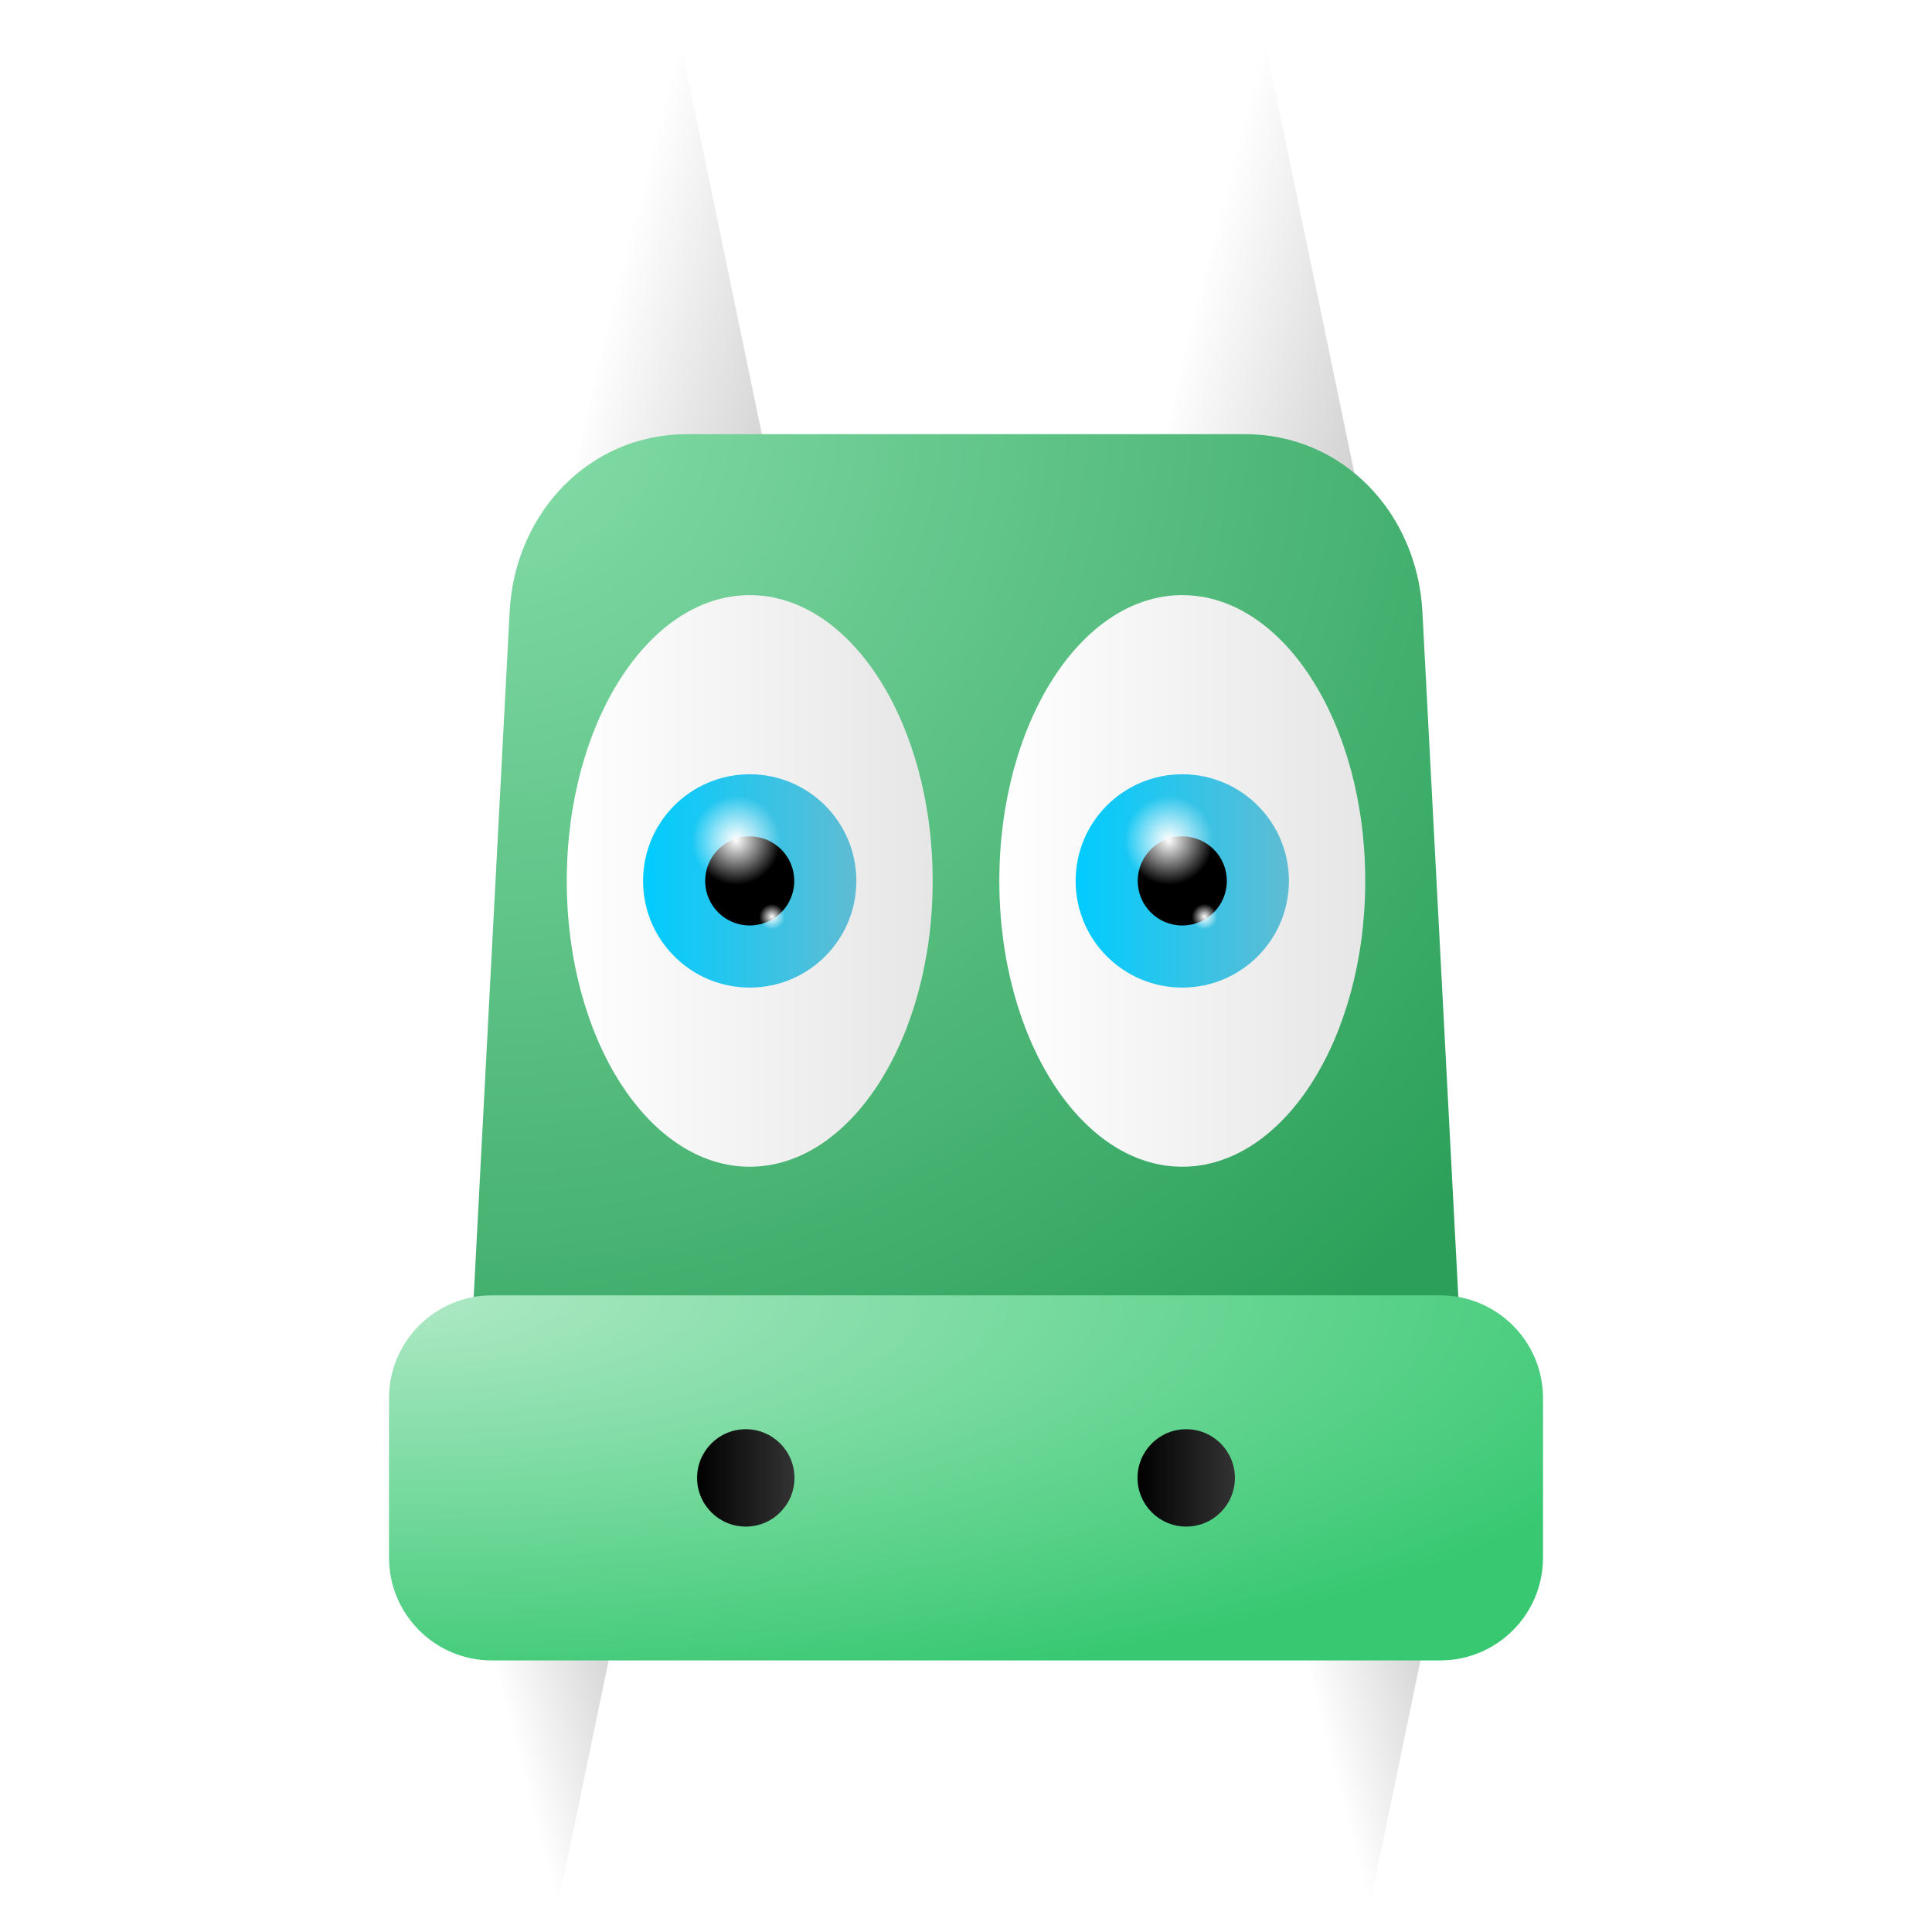
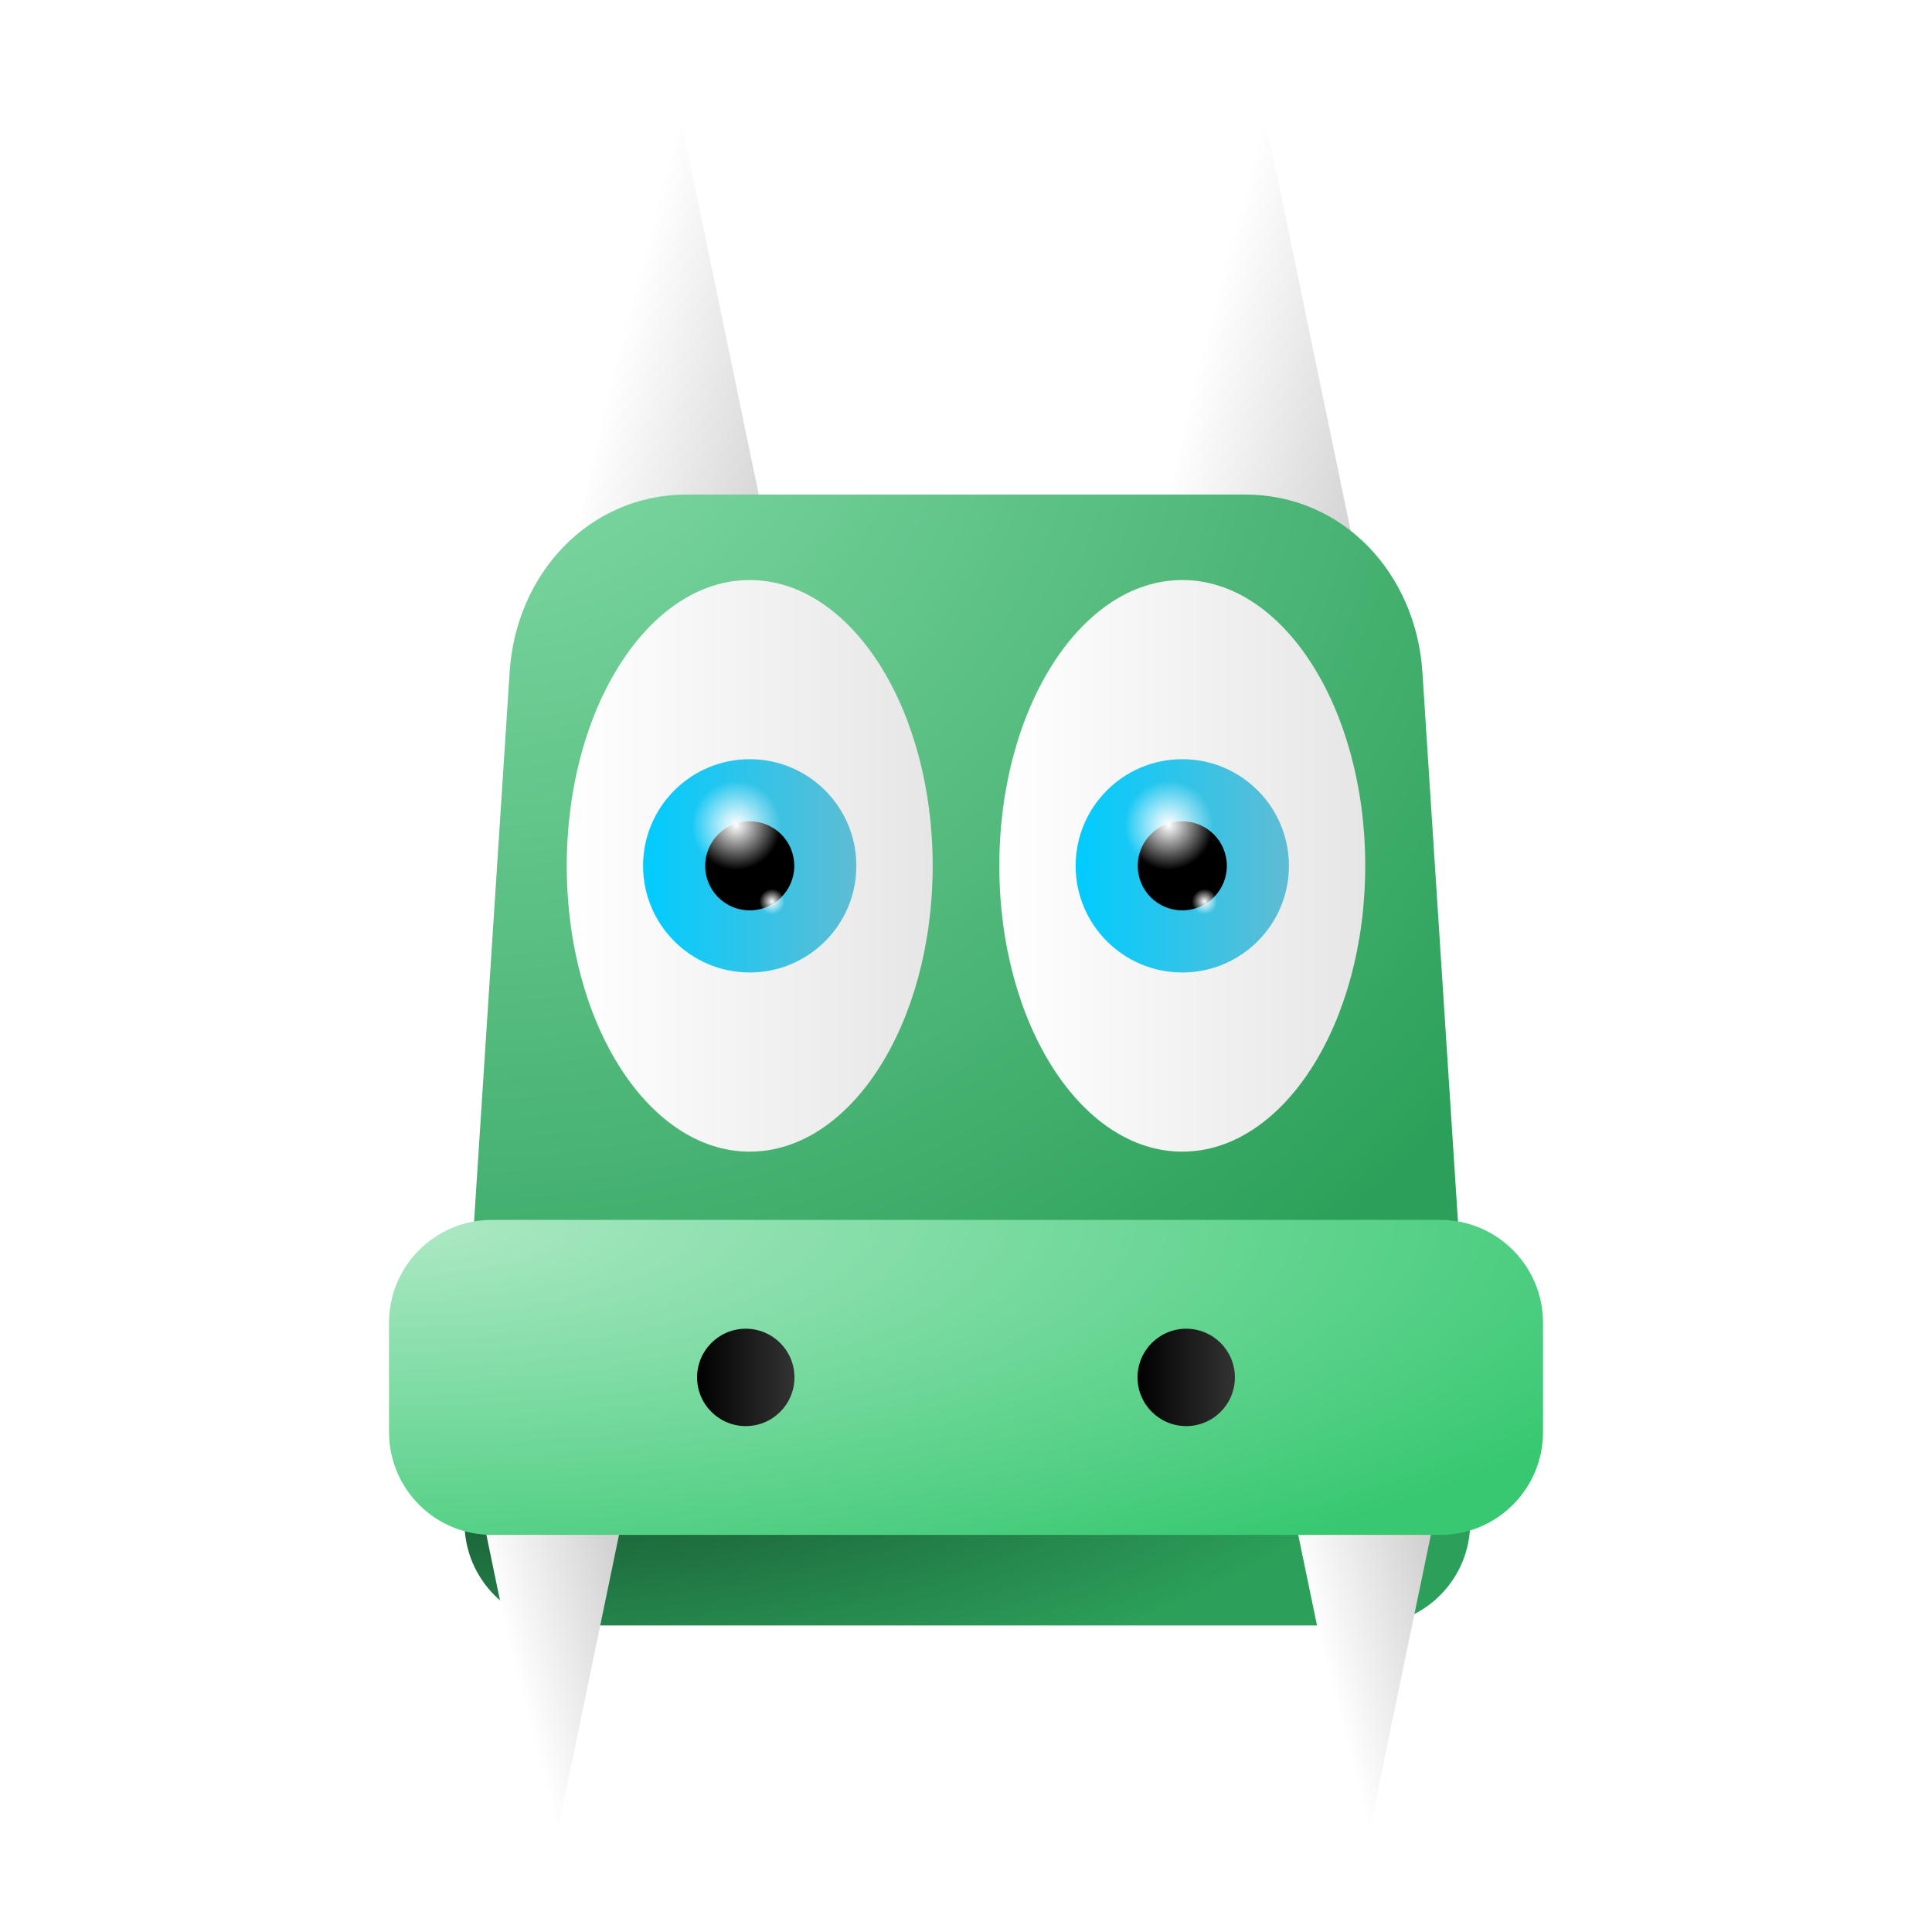
<svg xmlns="http://www.w3.org/2000/svg" xmlns:xlink="http://www.w3.org/1999/xlink" width="256" height="256" viewBox="0 0 67.733 67.733" version="1.1" id="svg96754">
  <defs id="defs96751">
+     <linearGradient id="linearGradient323">
+       <stop style="stop-color:#0b2817;stop-opacity:1" offset="0" id="stop319" />
+       <stop style="stop-color:#2ca05a;stop-opacity:1" offset="1" id="stop321" />
+     </linearGradient>
    <linearGradient id="linearGradient349">
      <stop style="stop-color:#ffffff;stop-opacity:1;" offset="0" id="stop345" />
      <stop style="stop-color:#cccccc;stop-opacity:1" offset="1" id="stop347" />
    </linearGradient>
    <linearGradient id="linearGradient103883">
      <stop style="stop-color:#ffffff;stop-opacity:1;" offset="0" id="stop103879" />
      <stop style="stop-color:#ffffff;stop-opacity:0;" offset="1" id="stop103881" />
    </linearGradient>
    <linearGradient id="linearGradient103691">
      <stop style="stop-color:#ffffff;stop-opacity:1;" offset="0" id="stop103687" />
      <stop style="stop-color:#ffffff;stop-opacity:0;" offset="1" id="stop103689" />
    </linearGradient>
    <linearGradient id="linearGradient103465">
      <stop style="stop-color:#ffffff;stop-opacity:1;" offset="0" id="stop103461" />
      <stop style="stop-color:#e6e6e6;stop-opacity:1" offset="1" id="stop103463" />
    </linearGradient>
    <linearGradient id="linearGradient103393">
      <stop style="stop-color:#ffffff;stop-opacity:1;" offset="0" id="stop103389" />
      <stop style="stop-color:#e6e6e6;stop-opacity:1" offset="1" id="stop103391" />
    </linearGradient>
    <linearGradient id="linearGradient103193">
      <stop style="stop-color:#00ccff;stop-opacity:1;" offset="0" id="stop103189" />
      <stop style="stop-color:#5fbcd3;stop-opacity:1" offset="1" id="stop103191" />
    </linearGradient>
    <linearGradient id="linearGradient103185">
      <stop style="stop-color:#00ccff;stop-opacity:1;" offset="0" id="stop103181" />
      <stop style="stop-color:#5fbcd3;stop-opacity:1" offset="1" id="stop103183" />
    </linearGradient>
    <linearGradient id="linearGradient102746">
      <stop style="stop-color:#000000;stop-opacity:1;" offset="0" id="stop102742" />
      <stop style="stop-color:#333333;stop-opacity:1" offset="1" id="stop102744" />
    </linearGradient>
    <linearGradient id="linearGradient102608">
      <stop style="stop-color:#000000;stop-opacity:1;" offset="0" id="stop102604" />
      <stop style="stop-color:#333333;stop-opacity:1" offset="1" id="stop102606" />
    </linearGradient>
    <linearGradient id="linearGradient101640">
      <stop style="stop-color:#87deaa;stop-opacity:1" offset="0" id="stop101636" />
      <stop style="stop-color:#2ca05a;stop-opacity:1" offset="1" id="stop101638" />
    </linearGradient>
    <linearGradient id="linearGradient101120">
      <stop style="stop-color:#afe9c6;stop-opacity:1" offset="0" id="stop101116" />
      <stop style="stop-color:#37c871;stop-opacity:1" offset="1" id="stop101118" />
    </linearGradient>
-     <radialGradient xlink:href="#linearGradient101120" id="radialGradient101122" cx="8.911" cy="30.077" fx="8.911" fy="30.077" r="24.956" gradientTransform="matrix(1.952933,0,0,0.5918823,-3.76418,27.61195)" gradientUnits="userSpaceOnUse" />
-     <radialGradient xlink:href="#linearGradient101640" id="radialGradient101642" cx="10.295" cy="4.966" fx="10.295" fy="4.966" r="23.667" gradientTransform="matrix(1.912219,0,0,1.786848,-3.066263,5.350783)" gradientUnits="userSpaceOnUse" />
-     <linearGradient xlink:href="#linearGradient102608" id="linearGradient102676" x1="22.236" y1="55.033" x2="26.447" y2="55.033" gradientUnits="userSpaceOnUse" gradientTransform="matrix(0.8105802,0,0,0.8105802,6.415017,7.204284)" />
-     <linearGradient xlink:href="#linearGradient102746" id="linearGradient102748" x1="41.286" y1="55.033" x2="45.497" y2="55.033" gradientUnits="userSpaceOnUse" gradientTransform="matrix(0.8105802,0,0,0.8105802,6.415017,7.204284)" />
-     <linearGradient xlink:href="#linearGradient103185" id="linearGradient103187" x1="17.518" y1="25.151" x2="25.872" y2="25.151" gradientUnits="userSpaceOnUse" gradientTransform="matrix(0.8952655,0,0,0.8952655,6.861077,8.367242)" />
-     <linearGradient xlink:href="#linearGradient103193" id="linearGradient103195" x1="33.301" y1="25.151" x2="41.655" y2="25.151" gradientUnits="userSpaceOnUse" gradientTransform="matrix(0.8952655,0,0,0.8952655,7.896526,8.367242)" />
-     <linearGradient xlink:href="#linearGradient103393" id="linearGradient103395" x1="14.531" y1="25.151" x2="28.859" y2="25.151" gradientUnits="userSpaceOnUse" gradientTransform="matrix(0.8952655,0,0,0.8952655,6.861077,8.367242)" />
-     <linearGradient xlink:href="#linearGradient103465" id="linearGradient103467" x1="30.314" y1="25.151" x2="44.642" y2="25.151" gradientUnits="userSpaceOnUse" gradientTransform="matrix(0.8952655,0,0,0.8952655,7.896526,8.367242)" />
-     <radialGradient xlink:href="#linearGradient103691" id="radialGradient103877" cx="16.404" cy="19.86" fx="16.404" fy="19.86" r="1.744" gradientUnits="userSpaceOnUse" gradientTransform="matrix(0.8952655,0,0,0.8952655,11.12478,11.68346)" />
-     <radialGradient xlink:href="#linearGradient103883" id="radialGradient103885" cx="32.186" cy="19.86" fx="32.186" fy="19.86" r="1.744" gradientUnits="userSpaceOnUse" gradientTransform="matrix(0.8952655,0,0,0.8952655,12.16023,11.68346)" />
-     <radialGradient xlink:href="#linearGradient103883" id="radialGradient104027" gradientUnits="userSpaceOnUse" gradientTransform="matrix(0.2566085,0,0,0.2566085,33.97091,27.04282)" cx="32.186" cy="19.86" fx="32.186" fy="19.86" r="1.744" />
-     <radialGradient xlink:href="#linearGradient103691" id="radialGradient104029" gradientUnits="userSpaceOnUse" gradientTransform="matrix(0.2566085,0,0,0.2566085,22.85564,27.04282)" cx="16.404" cy="19.86" fx="16.404" fy="19.86" r="1.744" />
-     <linearGradient xlink:href="#linearGradient349" id="linearGradient597" x1="44.23" y1="28.347" x2="58.015" y2="31.991" gradientUnits="userSpaceOnUse" gradientTransform="matrix(0.5544472,0,0,0.5544472,-3.102875,-5.244047)" />
-     <linearGradient xlink:href="#linearGradient349" id="linearGradient1193" gradientUnits="userSpaceOnUse" gradientTransform="matrix(0.5544472,0,0,0.5544472,17.37911,-5.27761)" x1="44.23" y1="28.347" x2="58.015" y2="31.991" />
-     <linearGradient xlink:href="#linearGradient349" id="linearGradient1264" gradientUnits="userSpaceOnUse" gradientTransform="matrix(0.3504221,0,0,-0.3504221,2.516631,71.0452)" x1="44.23" y1="28.347" x2="58.015" y2="31.991" />
-     <linearGradient xlink:href="#linearGradient349" id="linearGradient1268" gradientUnits="userSpaceOnUse" gradientTransform="matrix(0.3504221,0,0,-0.3504221,30.9781,71.0452)" x1="44.23" y1="28.347" x2="58.015" y2="31.991" />
+     <radialGradient xlink:href="#linearGradient101120" id="radialGradient101122" cx="8.911" cy="30.077" fx="8.911" fy="30.077" r="24.956" gradientTransform="matrix(1.952933,0,0,0.5918823,-3.76418,24.96612)" gradientUnits="userSpaceOnUse" />
+     <radialGradient xlink:href="#linearGradient101640" id="radialGradient101642" cx="10.295" cy="4.966" fx="10.295" fy="4.966" r="23.667" gradientTransform="matrix(1.912219,0,0,1.786848,-3.066263,2.70495)" gradientUnits="userSpaceOnUse" />
+     <linearGradient xlink:href="#linearGradient102608" id="linearGradient102676" x1="22.236" y1="55.033" x2="26.447" y2="55.033" gradientUnits="userSpaceOnUse" gradientTransform="matrix(0.8105802,0,0,0.8105802,6.415017,3.680935)" />
+     <linearGradient xlink:href="#linearGradient102746" id="linearGradient102748" x1="41.286" y1="55.033" x2="45.497" y2="55.033" gradientUnits="userSpaceOnUse" gradientTransform="matrix(0.8105802,0,0,0.8105802,6.415017,3.680935)" />
+     <linearGradient xlink:href="#linearGradient103185" id="linearGradient103187" x1="17.518" y1="25.151" x2="25.872" y2="25.151" gradientUnits="userSpaceOnUse" gradientTransform="matrix(0.8952655,0,0,0.8952655,6.861077,7.838076)" />
+     <linearGradient xlink:href="#linearGradient103193" id="linearGradient103195" x1="33.301" y1="25.151" x2="41.655" y2="25.151" gradientUnits="userSpaceOnUse" gradientTransform="matrix(0.8952655,0,0,0.8952655,7.896526,7.838076)" />
+     <linearGradient xlink:href="#linearGradient103393" id="linearGradient103395" x1="14.531" y1="25.151" x2="28.859" y2="25.151" gradientUnits="userSpaceOnUse" gradientTransform="matrix(0.8952655,0,0,0.8952655,6.861077,7.838076)" />
+     <linearGradient xlink:href="#linearGradient103465" id="linearGradient103467" x1="30.314" y1="25.151" x2="44.642" y2="25.151" gradientUnits="userSpaceOnUse" gradientTransform="matrix(0.8952655,0,0,0.8952655,7.896526,7.838076)" />
+     <radialGradient xlink:href="#linearGradient103691" id="radialGradient103877" cx="16.404" cy="19.86" fx="16.404" fy="19.86" r="1.744" gradientUnits="userSpaceOnUse" gradientTransform="matrix(0.8952655,0,0,0.8952655,11.12478,11.15429)" />
+     <radialGradient xlink:href="#linearGradient103883" id="radialGradient103885" cx="32.186" cy="19.86" fx="32.186" fy="19.86" r="1.744" gradientUnits="userSpaceOnUse" gradientTransform="matrix(0.8952655,0,0,0.8952655,12.16023,11.15429)" />
+     <radialGradient xlink:href="#linearGradient103883" id="radialGradient104027" gradientUnits="userSpaceOnUse" gradientTransform="matrix(0.2566085,0,0,0.2566085,33.97091,26.51365)" cx="32.186" cy="19.86" fx="32.186" fy="19.86" r="1.744" />
+     <radialGradient xlink:href="#linearGradient103691" id="radialGradient104029" gradientUnits="userSpaceOnUse" gradientTransform="matrix(0.2566085,0,0,0.2566085,22.85564,26.51365)" cx="16.404" cy="19.86" fx="16.404" fy="19.86" r="1.744" />
+     <linearGradient xlink:href="#linearGradient349" id="linearGradient597" x1="44.23" y1="28.347" x2="58.015" y2="31.991" gradientUnits="userSpaceOnUse" gradientTransform="matrix(0.5544472,0,0,0.5544472,-3.102875,-2.598213)" />
+     <linearGradient xlink:href="#linearGradient349" id="linearGradient1193" gradientUnits="userSpaceOnUse" gradientTransform="matrix(0.5544472,0,0,0.5544472,17.37911,-2.631777)" x1="44.23" y1="28.347" x2="58.015" y2="31.991" />
+     <linearGradient xlink:href="#linearGradient349" id="linearGradient1264" gradientUnits="userSpaceOnUse" gradientTransform="matrix(0.3504221,0,0,-0.3504221,2.516631,68.39937)" x1="44.23" y1="28.347" x2="58.015" y2="31.991" />
+     <linearGradient xlink:href="#linearGradient349" id="linearGradient1268" gradientUnits="userSpaceOnUse" gradientTransform="matrix(0.3504221,0,0,-0.3504221,30.9781,68.39937)" x1="44.23" y1="28.347" x2="58.015" y2="31.991" />
+     <radialGradient xlink:href="#linearGradient323" id="radialGradient193" gradientUnits="userSpaceOnUse" gradientTransform="matrix(1.417558,0,0,0.5918823,3.652231,28.14112)" cx="8.911" cy="30.077" fx="8.911" fy="30.077" r="24.956" />
  </defs>
  <g id="layer1">
-     <g id="g1927">
-       <path style="fill:url(#linearGradient1264);stroke:none;stroke-width:0.161" d="m 16.968,56.05 h 4.818 l -2.409,11.619 z" id="path1262" />
-       <path style="fill:url(#linearGradient1268);stroke:none;stroke-width:0.161" d="m 45.43,56.05 h 4.818 l -2.409,11.619 z" id="path1266" />
-       <path style="fill:url(#linearGradient597);stroke:none;stroke-width:0.254" d="m 19.763,18.482 h 7.623 L 23.574,0.098 Z" id="path180" />
-       <path style="fill:url(#linearGradient1193);stroke:none;stroke-width:0.254" d="m 40.245,18.448 h 7.623 L 44.056,0.064 Z" id="path1191" />
-       <path id="rect100023" style="fill:url(#radialGradient101642);stroke-width:0.141" d="m 24.088,15.221 h 19.558 c 3.446,0 6.041,2.779 6.221,6.221 L 51.183,46.548 H 16.55 L 17.867,21.442 c 0.181,-3.442 2.775,-6.221 6.221,-6.221 z" />
-       <rect style="fill:url(#radialGradient101122);stroke-width:0.208" id="rect100848" width="40.458" height="12.798" x="13.638" y="45.414" ry="3.605" />
-       <ellipse style="fill:url(#linearGradient103395);stroke-width:0.21" id="path102118" cx="26.284" cy="30.884" rx="6.414" ry="10.02" />
-       <circle style="fill:url(#linearGradient103187);stroke-width:0.28" id="path102322" cx="26.284" cy="30.884" r="3.739" />
-       <circle style="fill:#000000;stroke-width:0.117" id="circle102422" cx="26.284" cy="30.884" r="1.562" />
-       <ellipse style="fill:url(#linearGradient103467);stroke-width:0.21" id="ellipse102522" cx="41.449" cy="30.884" rx="6.414" ry="10.02" />
-       <circle style="fill:url(#linearGradient103195);stroke-width:0.28" id="circle102524" cx="41.449" cy="30.884" r="3.739" />
-       <circle style="fill:#000000;stroke-width:0.117" id="circle102526" cx="41.449" cy="30.884" r="1.562" />
-       <circle style="fill:url(#linearGradient102676);stroke-width:0.128" id="circle102548" cx="26.146" cy="51.813" r="1.707" />
-       <circle style="fill:url(#linearGradient102748);stroke-width:0.128" id="circle102550" cx="41.587" cy="51.813" r="1.707" />
-       <circle style="fill:url(#radialGradient103877);stroke-width:0.117" id="circle103613" cx="25.81" cy="29.463" r="1.562" />
-       <circle style="fill:url(#radialGradient103885);stroke-width:0.117" id="circle103615" cx="40.976" cy="29.463" r="1.562" />
-       <circle style="fill:url(#radialGradient104029);stroke-width:0.033" id="circle104023" cx="27.065" cy="32.139" r="0.448" />
-       <circle style="fill:url(#radialGradient104027);stroke-width:0.033" id="circle104025" cx="42.23" cy="32.139" r="0.448" />
+     <g id="g500">
+       <rect style="fill:url(#radialGradient193);stroke-width:0.208" id="rect191" width="35.259" height="11.043" x="16.284" y="45.943" ry="3.605" />
+       <path style="fill:url(#linearGradient1264);stroke:none;stroke-width:0.161" d="m 16.968,53.404 h 4.818 l -2.409,11.619 z" id="path1262" />
+       <path style="fill:url(#linearGradient1268);stroke:none;stroke-width:0.161" d="m 45.43,53.404 h 4.818 l -2.409,11.619 z" id="path1266" />
+       <path style="fill:url(#linearGradient597);stroke:none;stroke-width:0.254" d="m 19.763,21.127 h 7.623 L 23.574,2.744 Z" id="path180" />
+       <path style="fill:url(#linearGradient1193);stroke:none;stroke-width:0.254" d="m 40.245,21.094 h 7.623 L 44.056,2.71 Z" id="path1191" />
+       <path id="rect100023" style="fill:url(#radialGradient101642);stroke-width:0.141" d="m 24.088,17.337 h 19.558 c 3.446,0 5.998,2.782 6.221,6.221 l 1.317,20.344 H 16.55 L 17.867,23.558 c 0.223,-3.439 2.775,-6.221 6.221,-6.221 z" />
+       <rect style="fill:url(#radialGradient101122);stroke-width:0.208" id="rect100848" width="40.458" height="11.043" x="13.638" y="42.768" ry="3.605" />
+       <ellipse style="fill:url(#linearGradient103395);stroke-width:0.21" id="path102118" cx="26.284" cy="30.355" rx="6.414" ry="10.02" />
+       <circle style="fill:url(#linearGradient103187);stroke-width:0.28" id="path102322" cx="26.284" cy="30.355" r="3.739" />
+       <circle style="fill:#000000;stroke-width:0.117" id="circle102422" cx="26.284" cy="30.355" r="1.562" />
+       <ellipse style="fill:url(#linearGradient103467);stroke-width:0.21" id="ellipse102522" cx="41.449" cy="30.355" rx="6.414" ry="10.02" />
+       <circle style="fill:url(#linearGradient103195);stroke-width:0.28" id="circle102524" cx="41.449" cy="30.355" r="3.739" />
+       <circle style="fill:#000000;stroke-width:0.117" id="circle102526" cx="41.449" cy="30.355" r="1.562" />
+       <circle style="fill:url(#linearGradient102676);stroke-width:0.128" id="circle102548" cx="26.146" cy="48.29" r="1.707" />
+       <circle style="fill:url(#linearGradient102748);stroke-width:0.128" id="circle102550" cx="41.587" cy="48.29" r="1.707" />
+       <circle style="fill:url(#radialGradient103877);stroke-width:0.117" id="circle103613" cx="25.81" cy="28.934" r="1.562" />
+       <circle style="fill:url(#radialGradient103885);stroke-width:0.117" id="circle103615" cx="40.976" cy="28.934" r="1.562" />
+       <circle style="fill:url(#radialGradient104029);stroke-width:0.033" id="circle104023" cx="27.065" cy="31.61" r="0.448" />
+       <circle style="fill:url(#radialGradient104027);stroke-width:0.033" id="circle104025" cx="42.23" cy="31.61" r="0.448" />
    </g>
  </g>
</svg>
